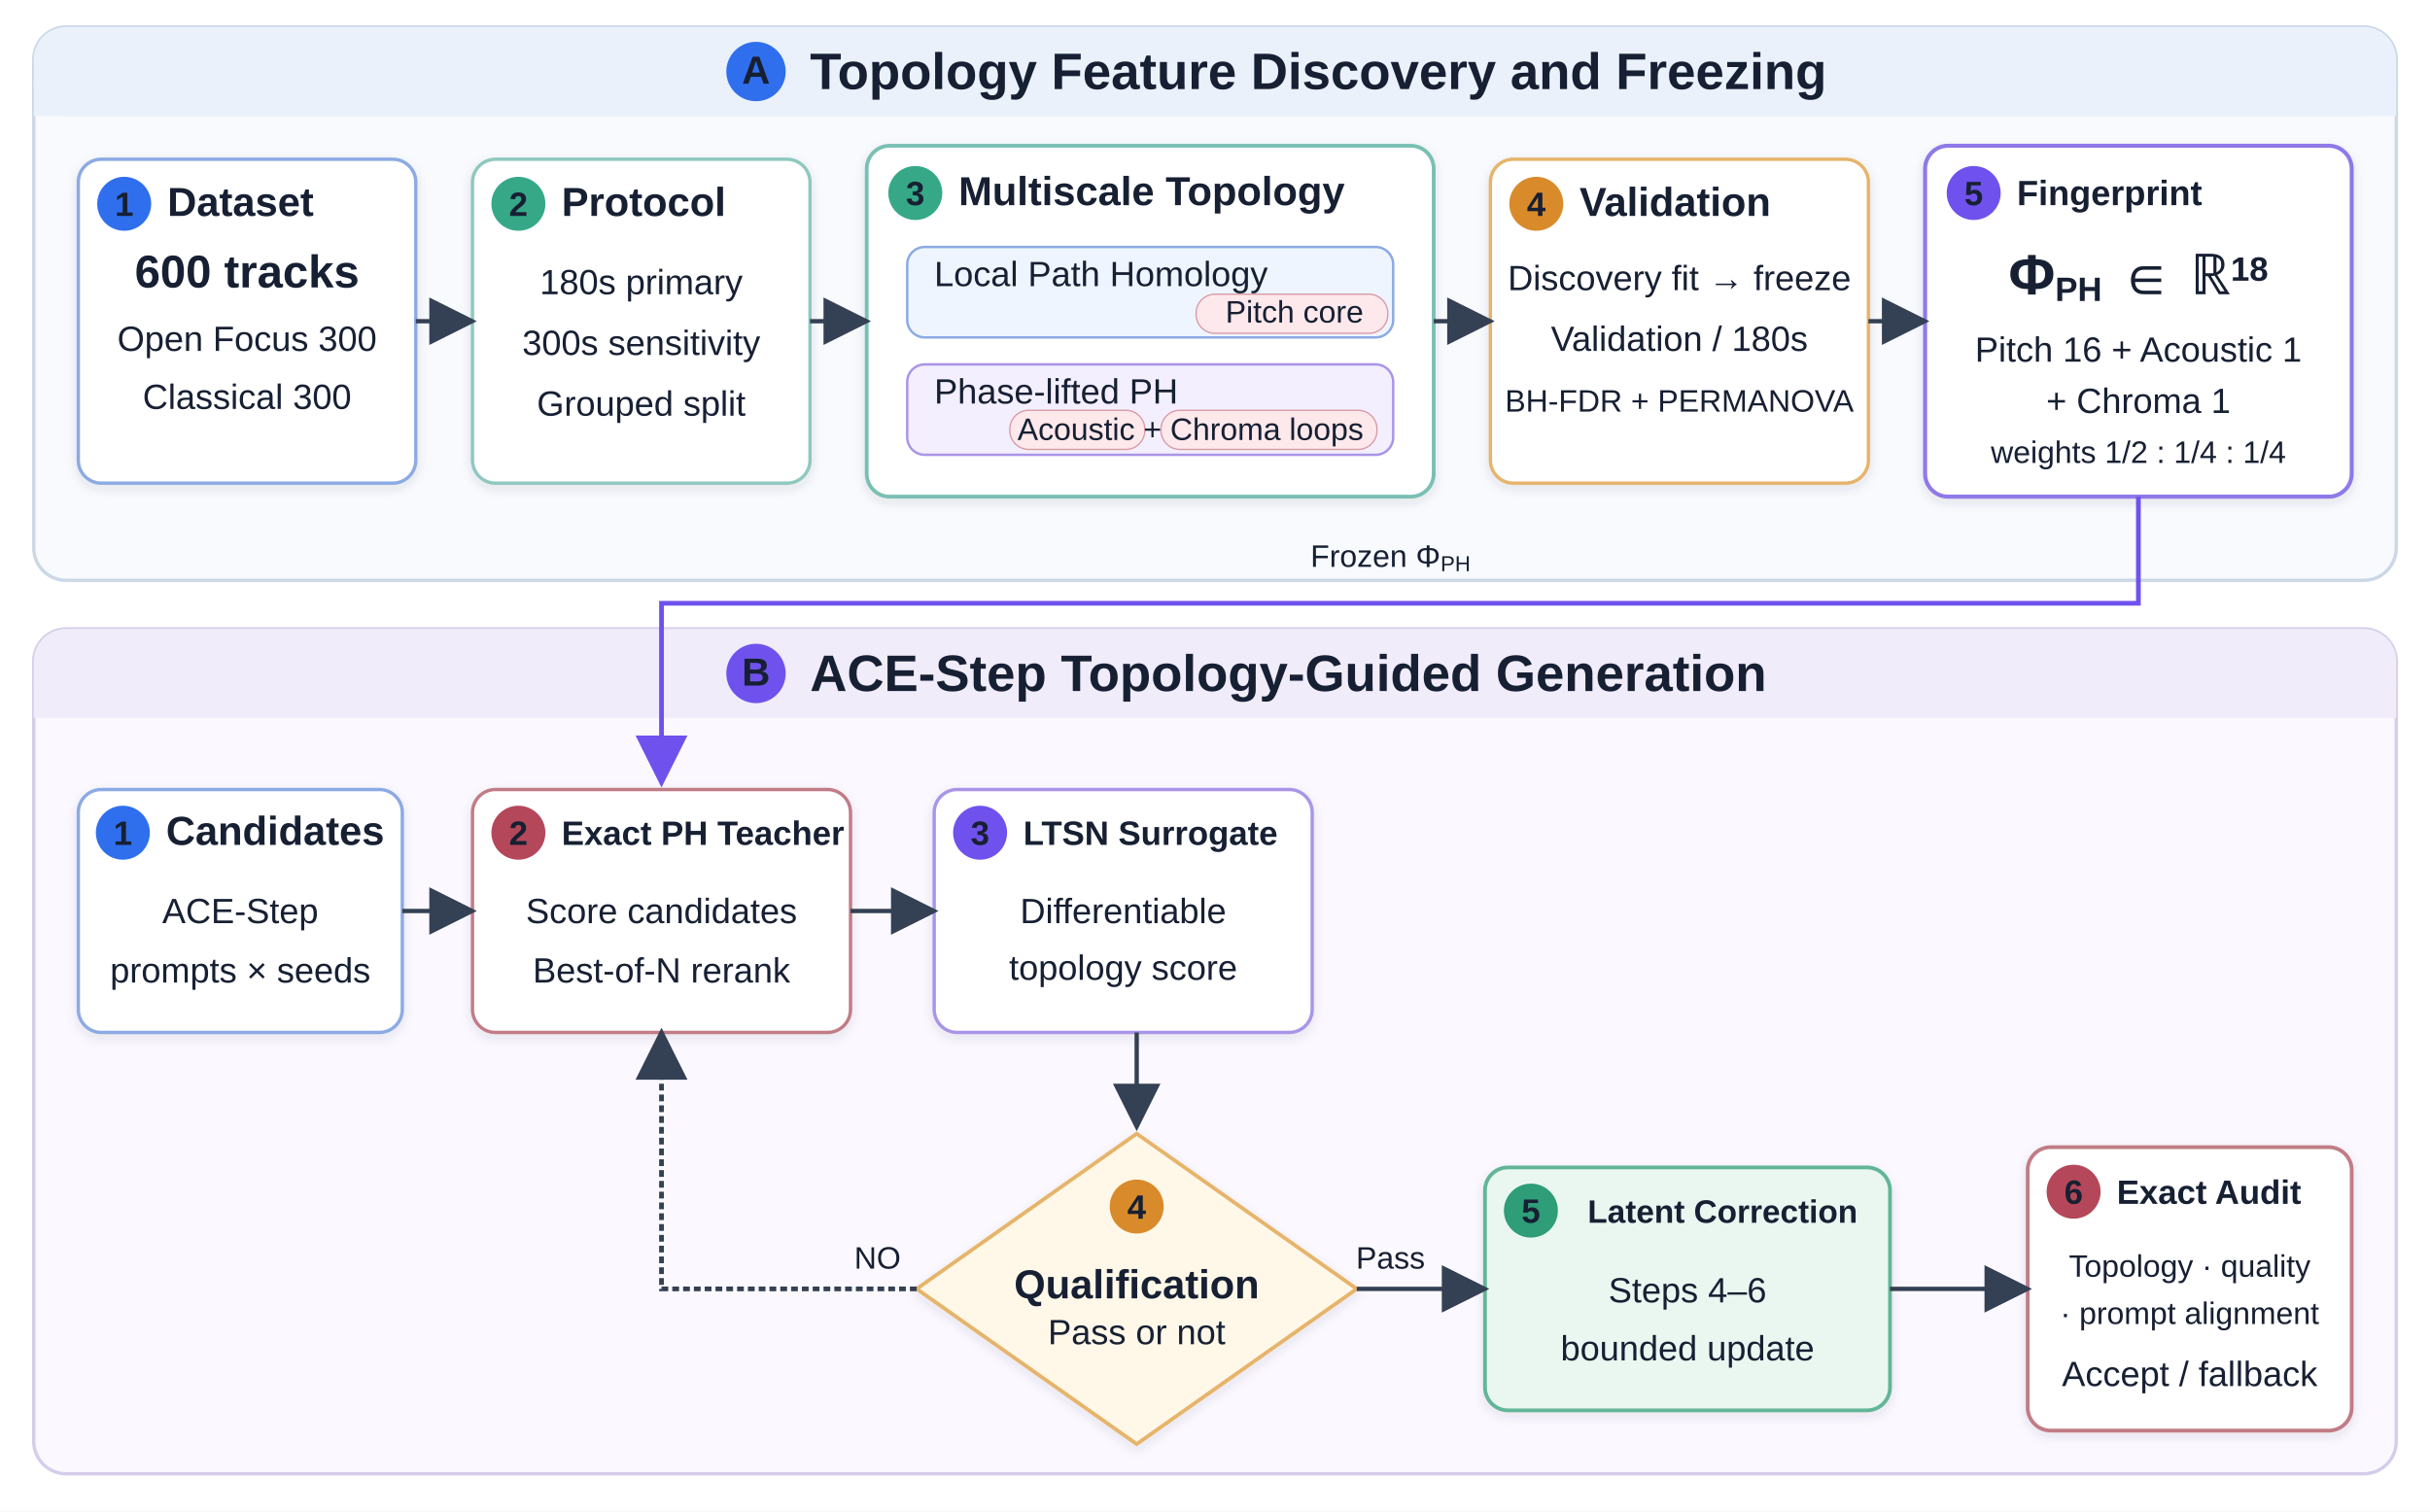
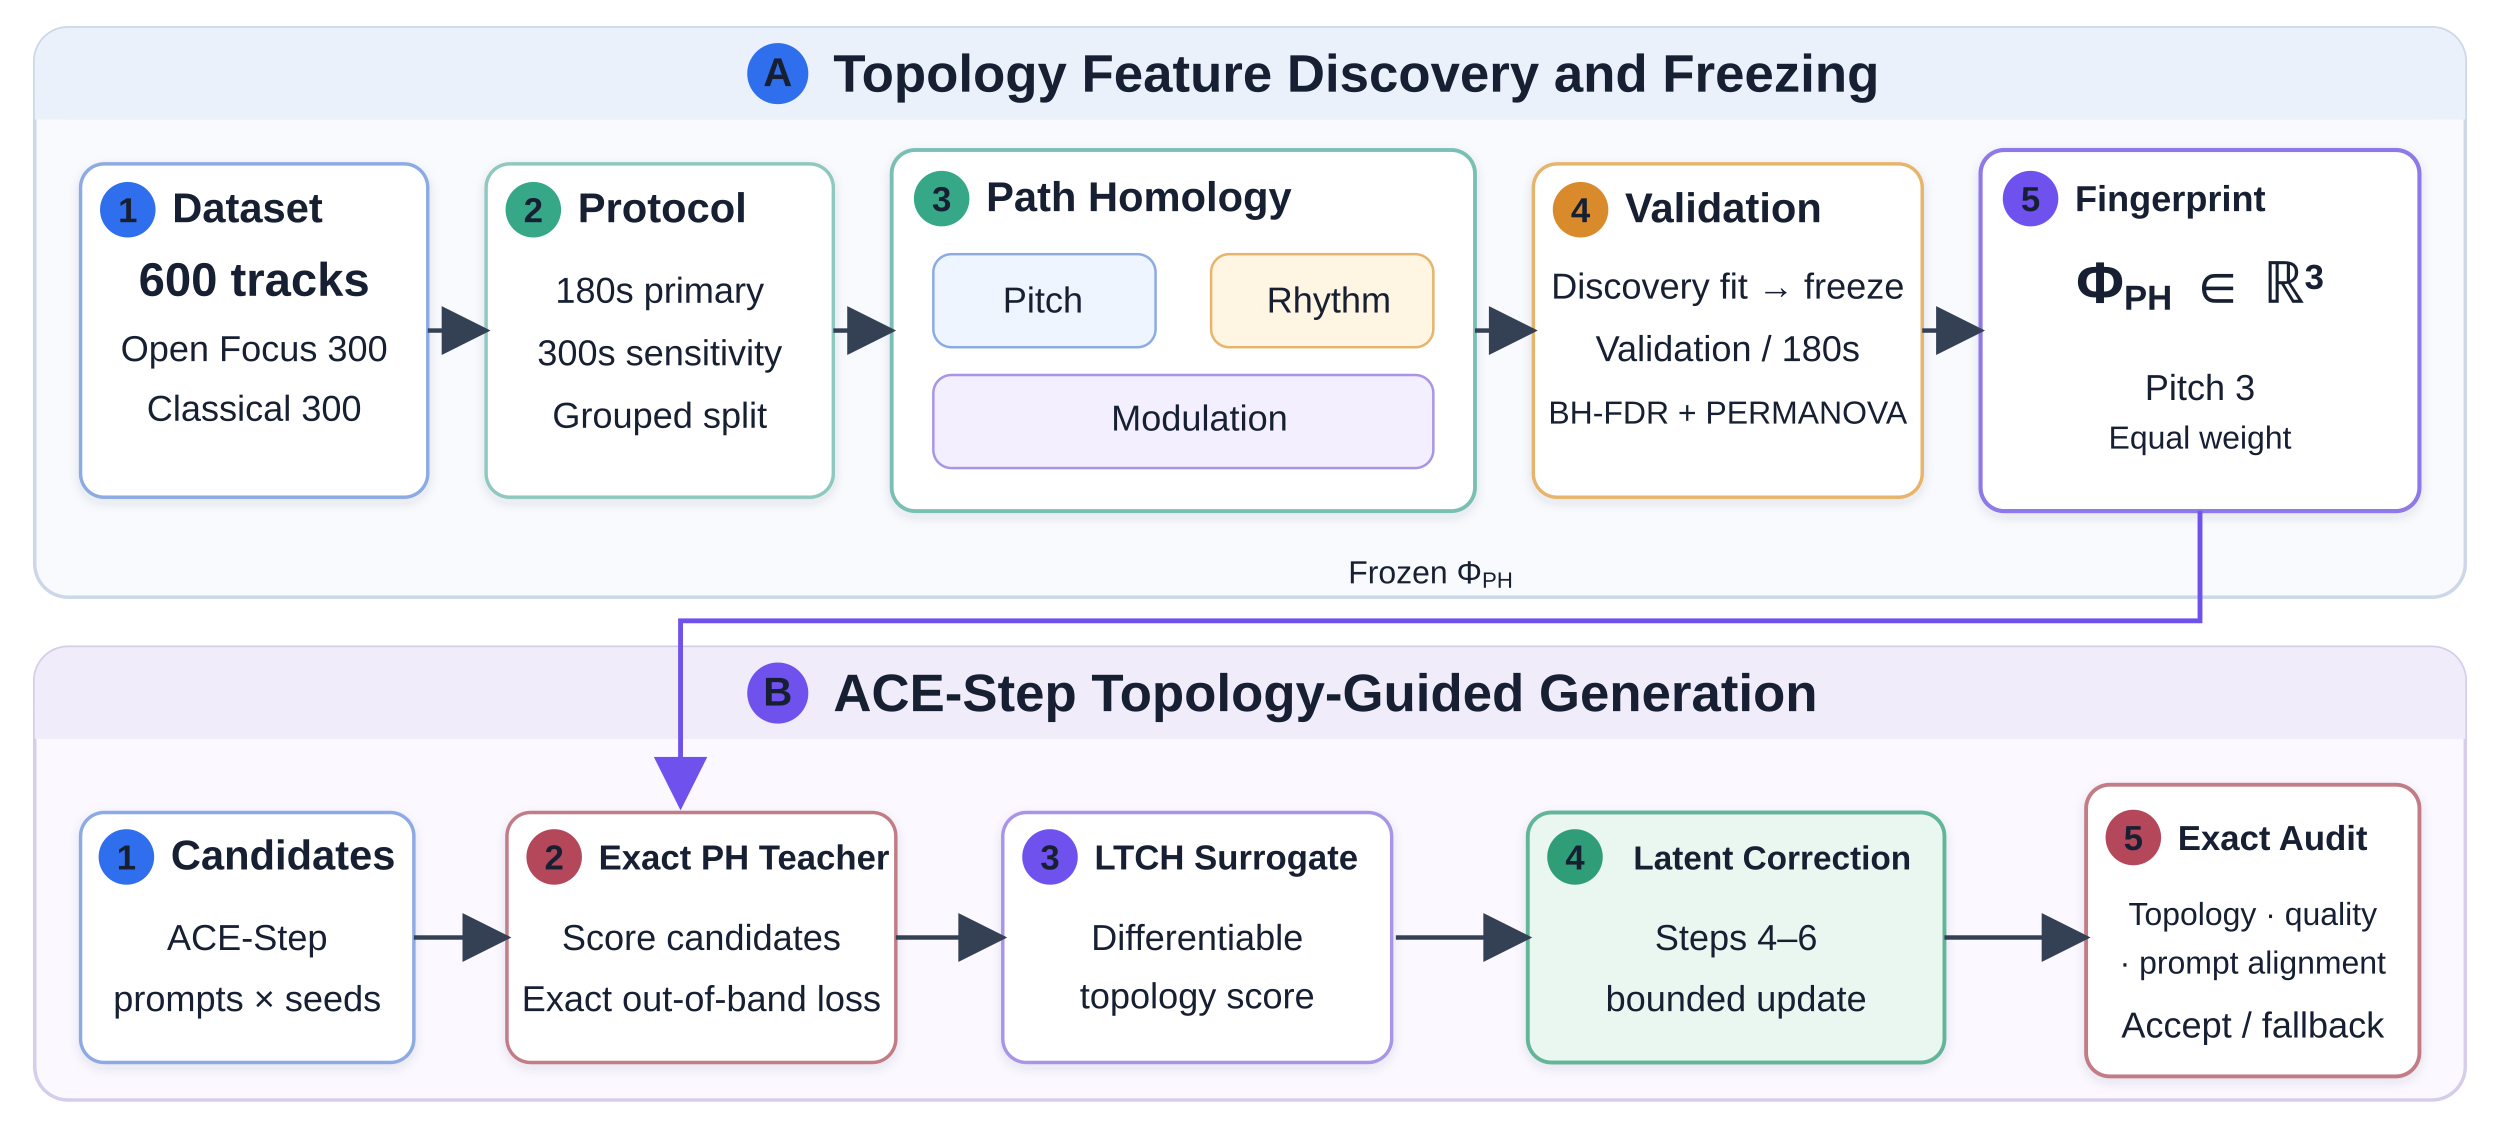
- <svg xmlns="http://www.w3.org/2000/svg" width="1800" height="1120" viewBox="0 0 1800 1120">
+ <svg xmlns="http://www.w3.org/2000/svg" width="1800" height="810" viewBox="0 0 1800 810">
  <defs>
    <marker id="arrow" markerWidth="11" markerHeight="11" refX="10" refY="5.5" orient="auto">
      <path d="M0,0 L11,5.5 L0,11 Z" fill="#344054" />
    </marker>
    <marker id="arrow-purple" markerWidth="11" markerHeight="11" refX="10" refY="5.5" orient="auto">
      <path d="M0,0 L11,5.5 L0,11 Z" fill="#6F52ED" />
    </marker>
    <filter id="shadow" x="-10%" y="-10%" width="120%" height="130%">
      <feDropShadow dx="0" dy="3" stdDeviation="4" flood-color="#344054" flood-opacity="0.11" />
    </filter>
    <style>
      text { font-family: "Arial", "Helvetica Neue", sans-serif; fill: #172033; }
      .panel-title { font-size: 38px; font-weight: 700; }
      .node-title { font-size: 30px; font-weight: 700; }
      .body { font-size: 26px; font-weight: 400; }
      .small { font-size: 23px; font-weight: 400; }
      .status { font-size: 22px; font-weight: 700; }
      .arrow { fill: none; stroke: #344054; stroke-width: 3.2; marker-end: url(#arrow); }
      .arrow-purple { fill: none; stroke: #6F52ED; stroke-width: 3.5; marker-end: url(#arrow-purple); }
      .dash-arrow { fill: none; stroke: #344054; stroke-width: 3.5; marker-end: url(#arrow); stroke-dasharray: 5,3; }
    </style>
  </defs>
-   <rect width="1800" height="1120" fill="#FFFFFF" />
+   <rect width="1800" height="810" fill="#FFFFFF" />
  <rect x="25" y="20" width="1750" height="410" rx="24" fill="#F8FAFD" stroke="#CCD7E7" stroke-width="2.5" />
  <rect x="25" y="20" width="1750" height="66" rx="24" fill="#EAF1FB" />
  <rect x="25" y="62" width="1750" height="24" fill="#EAF1FB" />
  <circle cx="560" cy="53" r="22" fill="#2F6FED" />
  <text x="560" y="62" text-anchor="middle" font-size="29" font-weight="700" fill="#FFFFFF">A</text>
  <text x="600" y="66" class="panel-title">Topology Feature Discovery and Freezing</text>
  <rect x="58" y="118" width="250" height="240" rx="17" fill="#FFFFFF" stroke="#8CAAE3" stroke-width="2.5" filter="url(#shadow)" />
  <circle cx="92" cy="151" r="20" fill="#2F6FED" />
  <text x="92" y="160" text-anchor="middle" font-size="25" font-weight="700" fill="#FFFFFF">1</text>
  <text x="124" y="160" class="node-title">Dataset</text>
  <text x="183" y="213" text-anchor="middle" font-size="34" font-weight="700">600 tracks</text>
  <text x="183" y="260" text-anchor="middle" class="body">Open Focus 300</text>
  <text x="183" y="303" text-anchor="middle" class="body">Classical 300</text>
  <rect x="350" y="118" width="250" height="240" rx="17" fill="#FFFFFF" stroke="#8FC8BF" stroke-width="2.5" filter="url(#shadow)" />
  <circle cx="384" cy="151" r="20" fill="#36A888" />
  <text x="384" y="160" text-anchor="middle" font-size="25" font-weight="700" fill="#FFFFFF">2</text>
  <text x="416" y="160" class="node-title">Protocol</text>
  <text x="475" y="218" text-anchor="middle" class="body" font-weight="700">180s primary</text>
  <text x="475" y="263" text-anchor="middle" class="body">300s sensitivity</text>
  <text x="475" y="308" text-anchor="middle" class="body">Grouped split</text>
  <rect x="642" y="108" width="420" height="260" rx="17" fill="#FFFFFF" stroke="#7ABFB3" stroke-width="2.8" filter="url(#shadow)" />
  <circle cx="678" cy="143" r="20" fill="#36A888" />
  <text x="678" y="152" text-anchor="middle" font-size="25" font-weight="700" fill="#FFFFFF">3</text>
-   <text x="710" y="152" class="node-title">Multiscale Topology</text>
-   <rect x="672" y="183" width="360" height="67" rx="13" fill="#EEF5FF" stroke="#8CAAE3" stroke-width="1.8" />
-   <text x="692" y="212" class="body" font-weight="700">Local Path Homology</text>
-   <rect x="886" y="218" width="142" height="29" rx="14" fill="#FDE8EB" stroke="#D89BA5" />
-   <text x="1010" y="239" text-anchor="end" class="small">Pitch core</text>
+   <text x="710" y="152" class="node-title">Path Homology</text>
+   <rect x="672" y="183" width="160" height="67" rx="13" fill="#EEF5FF" stroke="#8CAAE3" stroke-width="1.8" />
+   <text x="722" y="225" class="body" font-weight="700">Pitch</text>
+   <rect x="872" y="183" width="160" height="67" rx="13" fill="#FFF5E3" stroke="#E6B46B" stroke-width="1.8" />
+   <text x="912" y="225" class="body" font-weight="700">Rhythm</text>
  <rect x="672" y="270" width="360" height="67" rx="13" fill="#F3EFFF" stroke="#A995E8" stroke-width="1.8" />
-   <text x="692" y="299" class="body" font-weight="700">Phase-lifted PH</text>
-   <rect x="748" y="304" width="100" height="29" rx="14" fill="#FDE8EB" stroke="#D89BA5" />
-   <rect x="860" y="304" width="160" height="29" rx="14" fill="#FDE8EB" stroke="#D89BA5" />
-   <text x="1010" y="326" text-anchor="end" class="small">Acoustic + Chroma loops</text>
+   <text x="800" y="310" class="body" font-weight="700">Modulation</text>
  <rect x="1104" y="118" width="280" height="240" rx="17" fill="#FFFFFF" stroke="#E6B46B" stroke-width="2.5" filter="url(#shadow)" />
  <circle cx="1138" cy="151" r="20" fill="#D98B2B" />
  <text x="1138" y="160" text-anchor="middle" font-size="25" font-weight="700" fill="#FFFFFF">4</text>
  <text x="1170" y="160" class="node-title">Validation</text>
  <text x="1244" y="215" text-anchor="middle" class="body" font-weight="700">Discovery fit → freeze</text>
  <text x="1244" y="260" text-anchor="middle" class="body">Validation / 180s</text>
  <text x="1244" y="305" text-anchor="middle" class="small">BH-FDR + PERMANOVA</text>
  <rect x="1426" y="108" width="316" height="260" rx="17" fill="#FFFFFF" stroke="#8F79E8" stroke-width="3" filter="url(#shadow)" />
  <circle cx="1462" cy="143" r="20" fill="#6F52ED" />
  <text x="1462" y="152" text-anchor="middle" font-size="25" font-weight="700" fill="#FFFFFF">5</text>
  <text x="1494" y="152" font-size="26" font-weight="700">Fingerprint</text>
-   <text x="1584" y="218" text-anchor="middle" font-size="42" font-weight="700" fill="#5D43C6">Φ<tspan baseline-shift="sub" font-size="25">PH</tspan> ∈ ℝ<tspan baseline-shift="super" font-size="25">18</tspan>
+   <text x="1584" y="218" text-anchor="middle" font-size="42" font-weight="700" fill="#5D43C6">Φ<tspan baseline-shift="sub" font-size="25">PH</tspan> ∈ ℝ<tspan baseline-shift="super" font-size="25">3</tspan>
  </text>
-   <text x="1584" y="268" text-anchor="middle" class="body">Pitch 16 + Acoustic 1</text>
-   <text x="1584" y="306" text-anchor="middle" class="body">+ Chroma 1</text>
-   <text x="1584" y="343" text-anchor="middle" class="small">weights 1/2 : 1/4 : 1/4</text>
+   <text x="1584" y="288" text-anchor="middle" class="body">Pitch 3</text>
+   <text x="1584" y="323" text-anchor="middle" class="small">Equal weight</text>
  <path d="M308 238 H350" class="arrow" />
  <path d="M600 238 H642" class="arrow" />
  <path d="M1062 238 H1104" class="arrow" />
  <path d="M1384 238 H1426" class="arrow" />
-   <rect x="25" y="466" width="1750" height="626" rx="24" fill="#FBF9FF" stroke="#D5CDEA" stroke-width="2.5" />
+   <rect x="25" y="466" width="1750" height="326" rx="24" fill="#FBF9FF" stroke="#D5CDEA" stroke-width="2.5" />
  <rect x="25" y="466" width="1750" height="66" rx="24" fill="#F0ECFA" />
  <rect x="25" y="508" width="1750" height="24" fill="#F0ECFA" />
  <circle cx="560" cy="499" r="22" fill="#6F52ED" />
  <text x="560" y="508" text-anchor="middle" font-size="29" font-weight="700" fill="#FFFFFF">B</text>
  <text x="600" y="512" class="panel-title">ACE-Step Topology-Guided Generation</text>
  <path d="M1584 368 V447 H490 V580" class="arrow-purple" />
  <text x="1030" y="420" text-anchor="middle" class="small" font-weight="700" fill="#5D43C6">Frozen Φ<tspan baseline-shift="sub" font-size="16">PH</tspan>
  </text>
  <rect x="58" y="585" width="240" height="180" rx="17" fill="#FFFFFF" stroke="#8CAAE3" stroke-width="2.5" filter="url(#shadow)" />
  <circle cx="91" cy="617" r="20" fill="#2F6FED" />
  <text x="91" y="626" text-anchor="middle" font-size="25" font-weight="700" fill="#FFFFFF">1</text>
  <text x="123" y="626" class="node-title">Candidates</text>
  <text x="178" y="684" text-anchor="middle" class="body" font-weight="700">ACE-Step</text>
  <text x="178" y="728" text-anchor="middle" class="body">prompts × seeds</text>
-   <rect x="350" y="585" width="280" height="180" rx="17" fill="#FFFFFF" stroke="#C17C86" stroke-width="2.5" filter="url(#shadow)" />
-   <circle cx="384" cy="617" r="20" fill="#B5475A" />
-   <text x="384" y="626" text-anchor="middle" font-size="25" font-weight="700" fill="#FFFFFF">2</text>
-   <text x="416" y="626" font-size="25" font-weight="700">Exact PH Teacher</text>
-   <text x="490" y="684" text-anchor="middle" class="body">Score candidates</text>
-   <text x="490" y="728" text-anchor="middle" class="body" font-weight="700">Best-of-N rerank</text>
-   <rect x="692" y="585" width="280" height="180" rx="17" fill="#FFFFFF" stroke="#A995E8" stroke-width="2.5" filter="url(#shadow)" />
-   <circle cx="726" cy="617" r="20" fill="#6F52ED" />
-   <text x="726" y="626" text-anchor="middle" font-size="25" font-weight="700" fill="#FFFFFF">3</text>
-   <text x="758" y="626" font-size="25" font-weight="700">LTSN Surrogate</text>
-   <text x="832" y="684" text-anchor="middle" class="body">Differentiable</text>
-   <text x="832" y="726" text-anchor="middle" class="body">topology score</text>
-   <polygon points="842,840 1005,955 842,1070 679,955" fill="#FFF8E9" stroke="#E6B46B" stroke-width="2.8" filter="url(#shadow)" />
-   <circle cx="842" cy="894" r="20" fill="#D98B2B" />
-   <text x="842" y="903" text-anchor="middle" font-size="25" font-weight="700" fill="#FFFFFF">4</text>
-   <text x="842" y="962" text-anchor="middle" class="node-title">Qualification</text>
-   <text x="842" y="996" text-anchor="middle" class="body">Pass or not</text>
-   <rect x="1100" y="865" width="300" height="180" rx="17" fill="#EAF7F1" stroke="#63B598" stroke-width="2.8" filter="url(#shadow)" />
-   <circle cx="1134" cy="897" r="20" fill="#2E9D78" />
-   <text x="1134" y="906" text-anchor="middle" font-size="25" font-weight="700" fill="#FFFFFF">5</text>
-   <text x="1176" y="906" font-size="24" font-weight="700">Latent Correction</text>
-   <text x="1250" y="965" text-anchor="middle" class="body" font-weight="700">Steps 4–6</text>
-   <text x="1250" y="1008" text-anchor="middle" class="body">bounded update</text>
-   <rect x="1502" y="850" width="240" height="210" rx="17" fill="#FFFFFF" stroke="#C17C86" stroke-width="2.8" filter="url(#shadow)" />
-   <circle cx="1536" cy="883" r="20" fill="#B5475A" />
-   <text x="1536" y="892" text-anchor="middle" font-size="25" font-weight="700" fill="#FFFFFF">6</text>
-   <text x="1568" y="892" font-size="25" font-weight="700">Exact Audit</text>
-   <text x="1622" y="946" text-anchor="middle" class="small">Topology · quality</text>
-   <text x="1622" y="981" text-anchor="middle" class="small">· prompt alignment</text>
-   <text x="1622" y="1027" text-anchor="middle" class="body" font-weight="700">Accept / fallback</text>
-   <text x="1030" y="940" text-anchor="middle" class="small" font-weight="700">Pass</text>
-   <text x="650" y="940" text-anchor="middle" class="small" font-weight="700">NO</text>
-   <path d="M298 675 H350" class="arrow" />
-   <path d="M630 675 H692" class="arrow" />
-   <path d="M842 765 V835" class="arrow" />
-   <path d="M1005 955 H1100" class="arrow" />
-   <path d="M1400 955 H1502" class="arrow" />
-   <path d="M679 955 H490 V765" class="dash-arrow" />
+   <rect x="365" y="585" width="280" height="180" rx="17" fill="#FFFFFF" stroke="#C17C86" stroke-width="2.5" filter="url(#shadow)" />
+   <circle cx="399" cy="617" r="20" fill="#B5475A" />
+   <text x="399" y="626" text-anchor="middle" font-size="25" font-weight="700" fill="#FFFFFF">2</text>
+   <text x="431" y="626" font-size="25" font-weight="700">Exact PH Teacher</text>
+   <text x="505" y="684" text-anchor="middle" class="body">Score candidates</text>
+   <text x="505" y="728" text-anchor="middle" class="body" font-weight="700">Exact out-of-band loss</text>
+   <rect x="722" y="585" width="280" height="180" rx="17" fill="#FFFFFF" stroke="#A995E8" stroke-width="2.5" filter="url(#shadow)" />
+   <circle cx="756" cy="617" r="20" fill="#6F52ED" />
+   <text x="756" y="626" text-anchor="middle" font-size="25" font-weight="700" fill="#FFFFFF">3</text>
+   <text x="788" y="626" font-size="25" font-weight="700">LTCH Surrogate</text>
+   <text x="862" y="684" text-anchor="middle" class="body">Differentiable</text>
+   <text x="862" y="726" text-anchor="middle" class="body">topology score</text>
+   <rect x="1100" y="585" width="300" height="180" rx="17" fill="#EAF7F1" stroke="#63B598" stroke-width="2.8" filter="url(#shadow)" />
+   <circle cx="1134" cy="617" r="20" fill="#2E9D78" />
+   <text x="1134" y="626" text-anchor="middle" font-size="25" font-weight="700" fill="#FFFFFF">4</text>
+   <text x="1176" y="626" font-size="24" font-weight="700">Latent Correction</text>
+   <text x="1250" y="684" text-anchor="middle" class="body" font-weight="700">Steps 4–6</text>
+   <text x="1250" y="728" text-anchor="middle" class="body">bounded update</text>
+   <rect x="1502" y="565" width="240" height="210" rx="17" fill="#FFFFFF" stroke="#C17C86" stroke-width="2.8" filter="url(#shadow)" />
+   <circle cx="1536" cy="603" r="20" fill="#B5475A" />
+   <text x="1536" y="612" text-anchor="middle" font-size="25" font-weight="700" fill="#FFFFFF">5</text>
+   <text x="1568" y="612" font-size="25" font-weight="700">Exact Audit</text>
+   <text x="1622" y="666" text-anchor="middle" class="small">Topology · quality</text>
+   <text x="1622" y="701" text-anchor="middle" class="small">· prompt alignment</text>
+   <text x="1622" y="747" text-anchor="middle" class="body" font-weight="700">Accept / fallback</text>
+   <path d="M298 675 H365" class="arrow" />
+   <path d="M645 675 H722" class="arrow" />
+   <path d="M1005 675 H1100" class="arrow" />
+   <path d="M1400 675 H1502" class="arrow" />
</svg>
